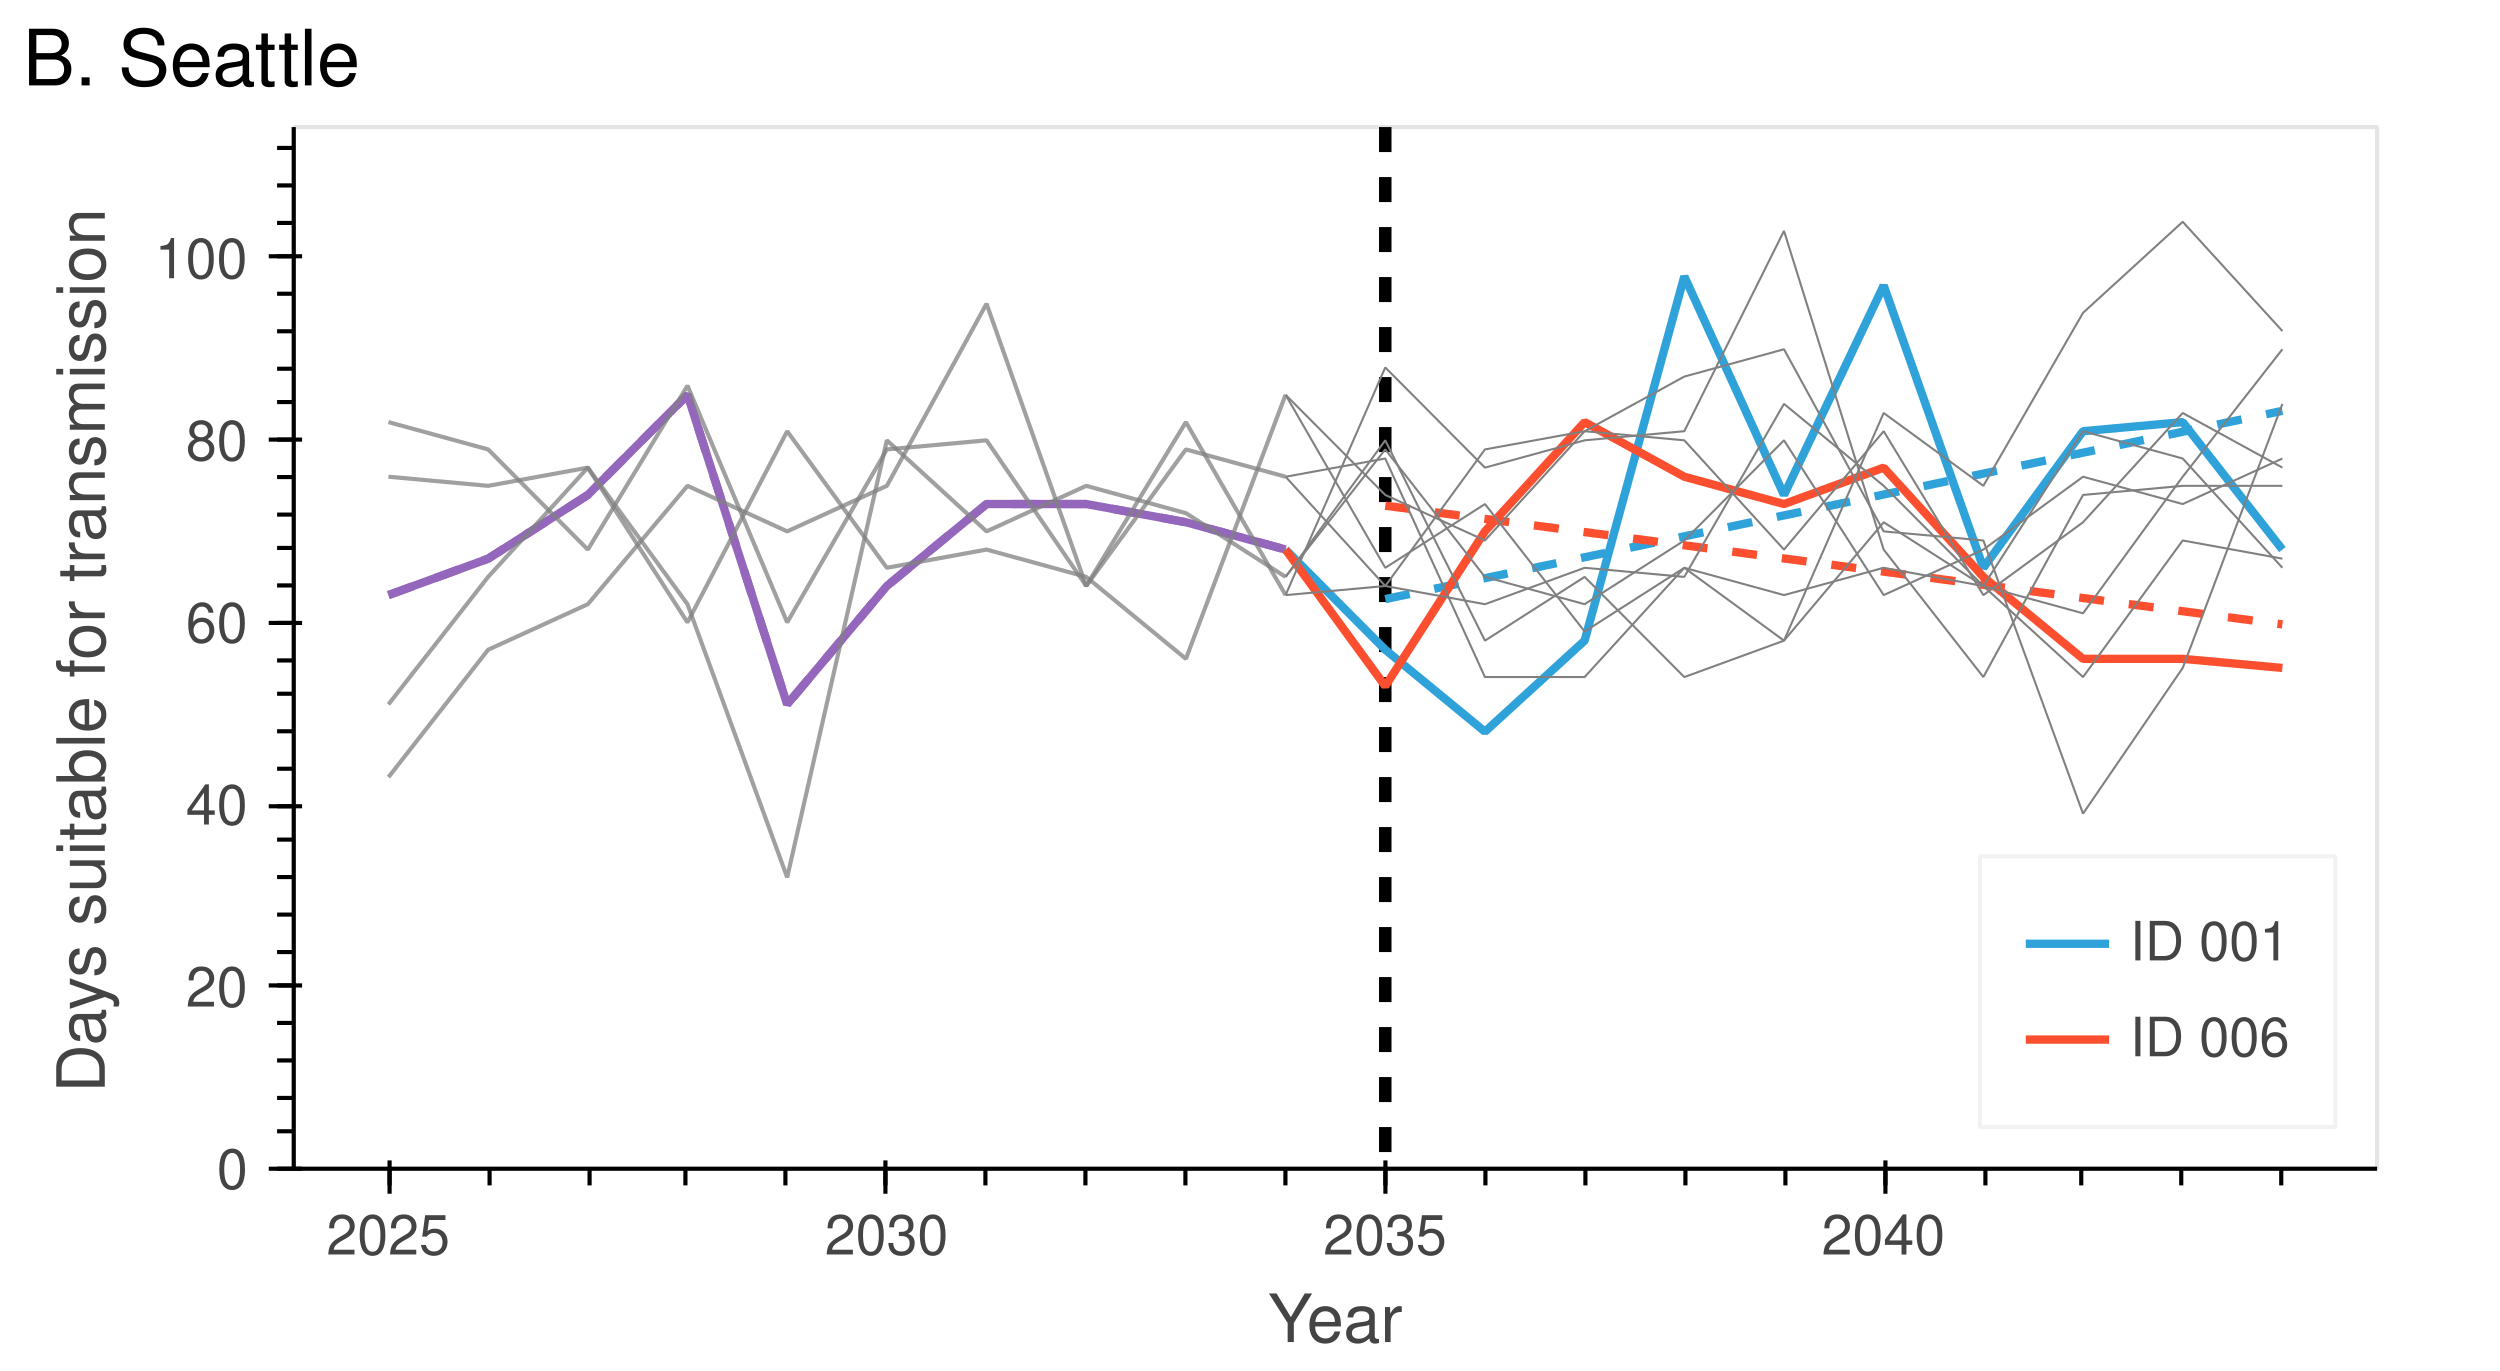
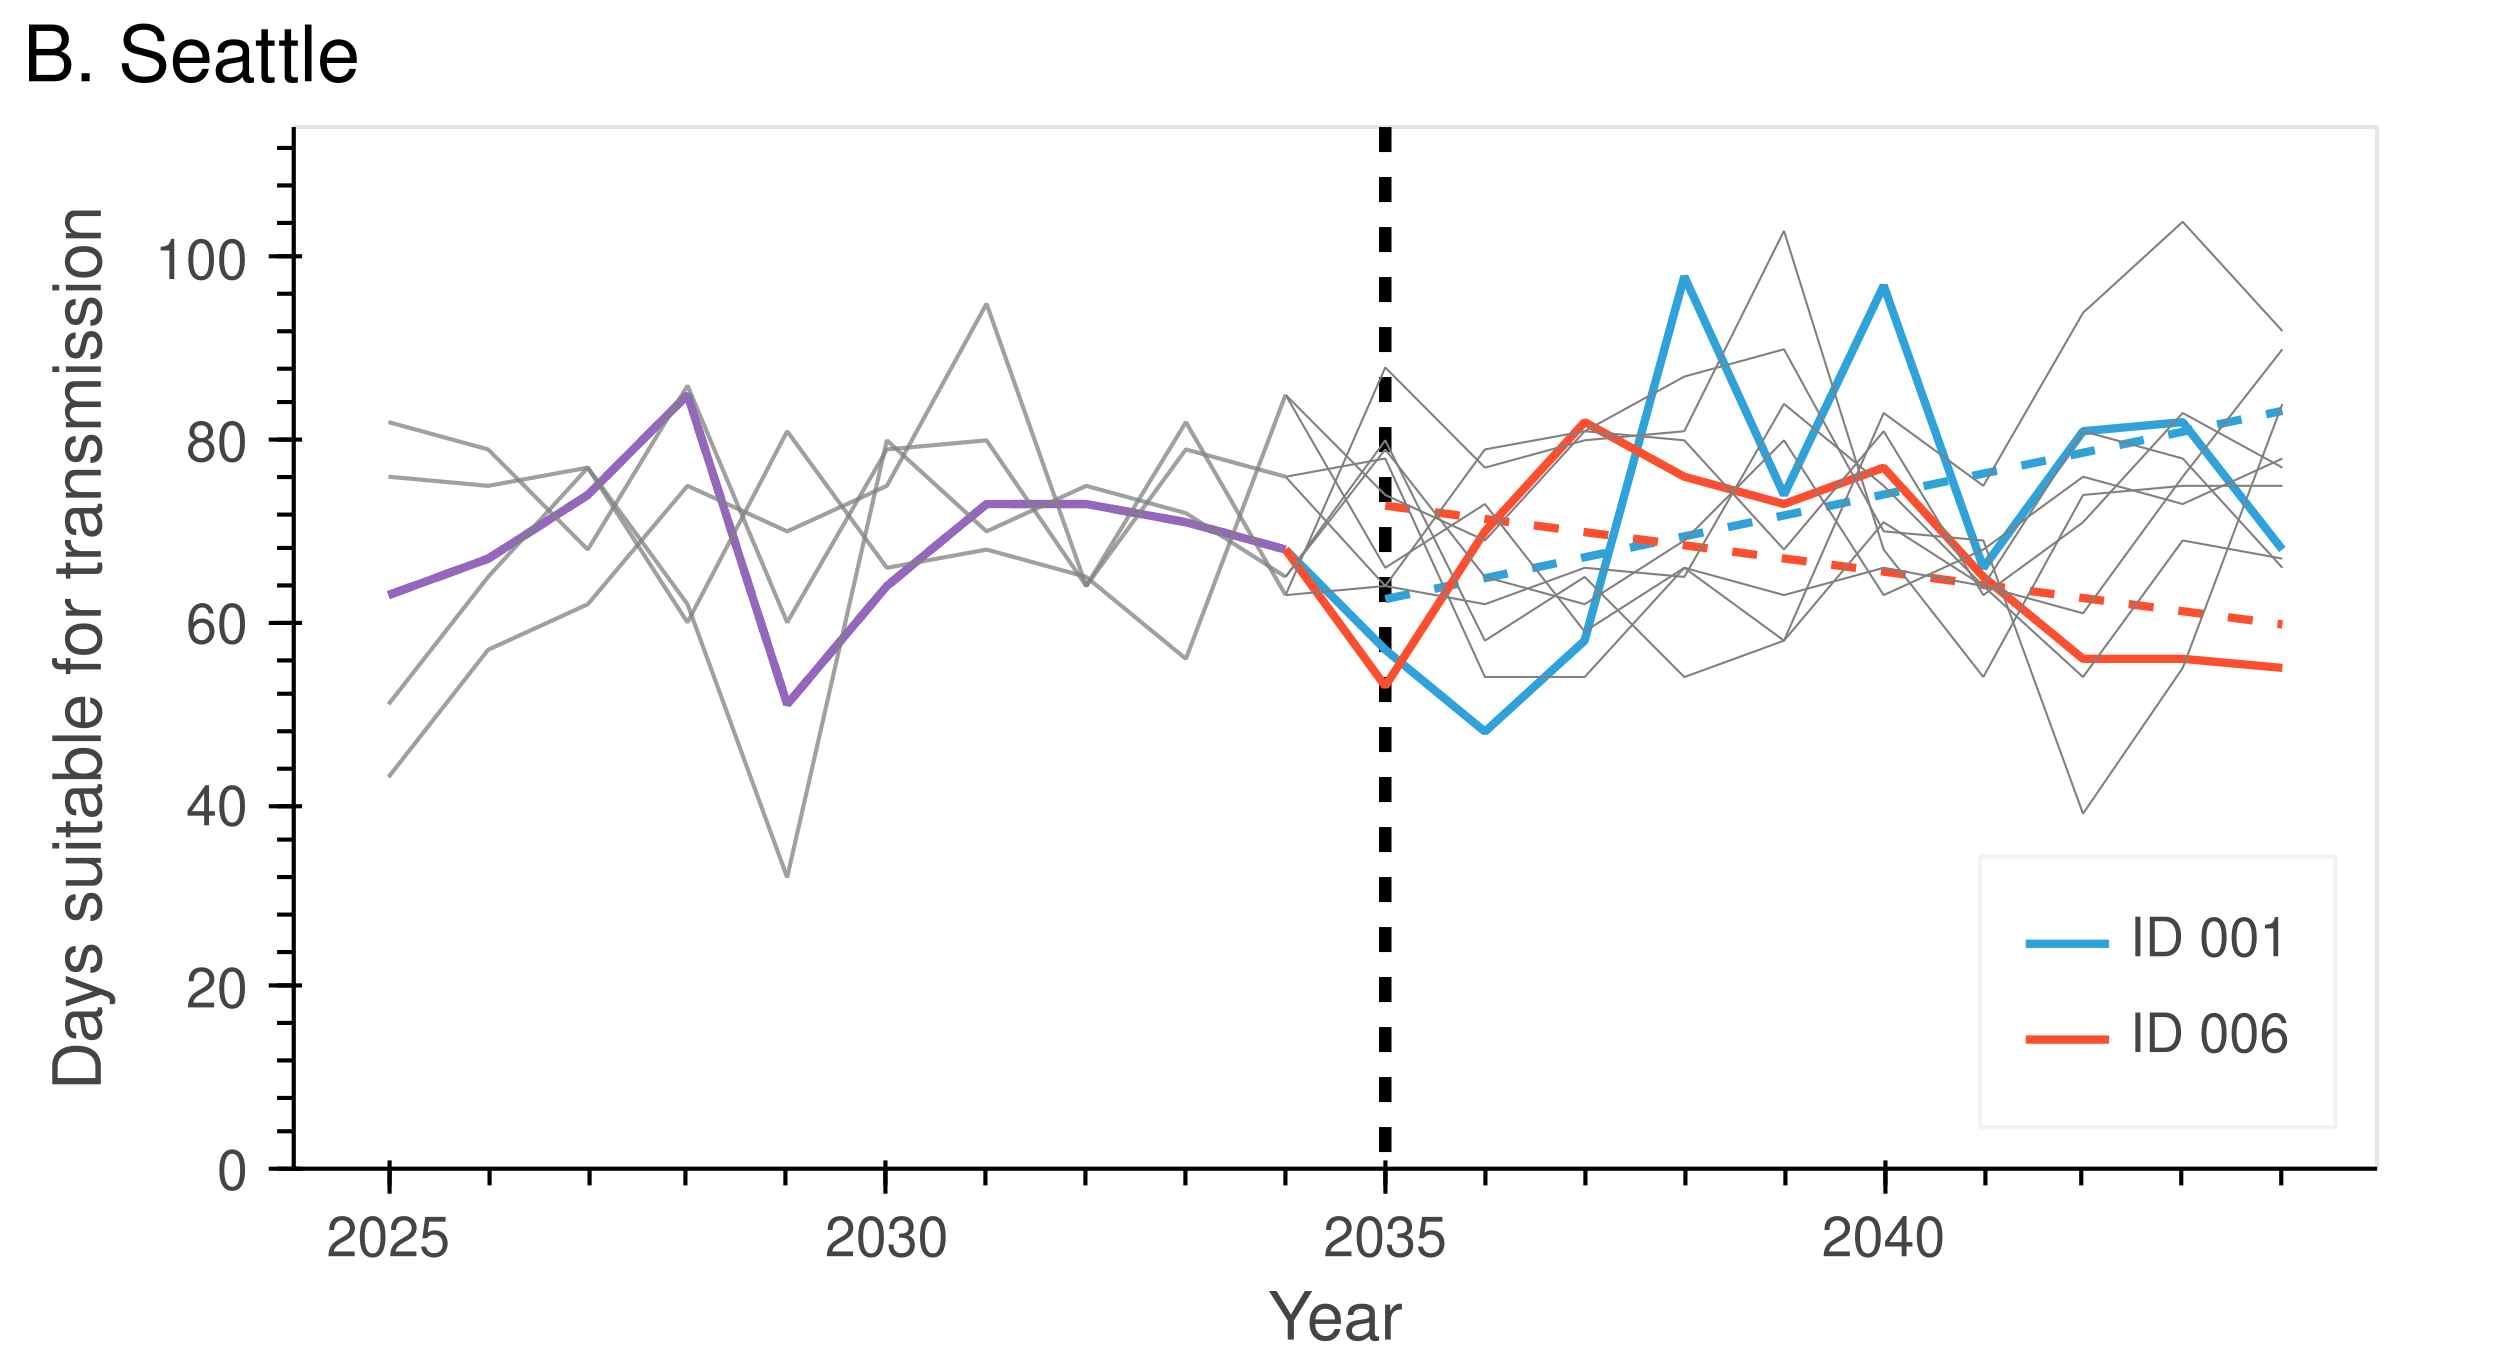
<svg xmlns="http://www.w3.org/2000/svg" version="1.1" width="600" height="329">
  <defs>
-     <clipPath id="FwcoBdaHlwTK">
+     <clipPath id="FqVRslmGAtOi">
      <path fill="none" stroke="none" d="M 70.5 30.5 L 570.5 30.5 L 570.5 280.5 L 70.5 280.5 L 70.5 30.5 Z" />
    </clipPath>
-     <clipPath id="asUkidOhzDJD">
+     <clipPath id="tOGSiGgORcxL">
      <path fill="none" stroke="none" d="M 70.5 30.5 L 570.5 30.5 L 570.5 280.5 L 70.5 280.5 L 70.5 30.5 Z" />
    </clipPath>
-     <clipPath id="dperEqmtJGSb">
+     <clipPath id="UCFpHasTHUTs">
      <path fill="none" stroke="none" d="M 70.5 30.5 L 570.5 30.5 L 570.5 280.5 L 70.5 280.5 L 70.5 30.5 Z" />
    </clipPath>
-     <clipPath id="ltBkZLlDsqxN">
+     <clipPath id="cvgTZLBJPVVa">
      <path fill="none" stroke="none" d="M 70.5 30.5 L 570.5 30.5 L 570.5 280.5 L 70.5 280.5 L 70.5 30.5 Z" />
    </clipPath>
-     <clipPath id="KGBaJAUaxNMW">
+     <clipPath id="azRXPZOaOntR">
      <path fill="none" stroke="none" d="M 70.5 30.5 L 570.5 30.5 L 570.5 280.5 L 70.5 280.5 L 70.5 30.5 Z" />
    </clipPath>
-     <clipPath id="NZOFGdTnaTcc">
+     <clipPath id="VyygtVpXGvbC">
      <path fill="none" stroke="none" d="M 70.5 30.5 L 570.5 30.5 L 570.5 280.5 L 70.5 280.5 L 70.5 30.5 Z" />
    </clipPath>
-     <clipPath id="QWLRJgqPFFxH">
+     <clipPath id="PcfbzZXEZgon">
      <path fill="none" stroke="none" d="M 70.5 30.5 L 570.5 30.5 L 570.5 280.5 L 70.5 280.5 L 70.5 30.5 Z" />
    </clipPath>
-     <clipPath id="PBXdZvTUXyfn">
+     <clipPath id="NUaXMMMJGKaM">
      <path fill="none" stroke="none" d="M 70.5 30.5 L 570.5 30.5 L 570.5 280.5 L 70.5 280.5 L 70.5 30.5 Z" />
    </clipPath>
-     <clipPath id="zAEyQlEWnkiv">
+     <clipPath id="wHkXxlWiFcGP">
      <path fill="none" stroke="none" d="M 70.5 30.5 L 570.5 30.5 L 570.5 280.5 L 70.5 280.5 L 70.5 30.5 Z" />
    </clipPath>
-     <clipPath id="tuGBXMveVTzD">
+     <clipPath id="SvIhDANInTFK">
      <path fill="none" stroke="none" d="M 70.5 30.5 L 570.5 30.5 L 570.5 280.5 L 70.5 280.5 L 70.5 30.5 Z" />
    </clipPath>
-     <clipPath id="xdcATOGXVcVW">
+     <clipPath id="xtmuSSqcRDkS">
      <path fill="none" stroke="none" d="M 70.5 30.5 L 570.5 30.5 L 570.5 280.5 L 70.5 280.5 L 70.5 30.5 Z" />
    </clipPath>
-     <clipPath id="abZaodqMfvXu">
+     <clipPath id="MwEXtKLrzJLQ">
      <path fill="none" stroke="none" d="M 70.5 30.5 L 570.5 30.5 L 570.5 280.5 L 70.5 280.5 L 70.5 30.5 Z" />
    </clipPath>
-     <clipPath id="ZMZPNtQaBGvI">
+     <clipPath id="qQyyJdJzFytp">
      <path fill="none" stroke="none" d="M 70.5 30.5 L 570.5 30.5 L 570.5 280.5 L 70.5 280.5 L 70.5 30.5 Z" />
    </clipPath>
-     <clipPath id="RbmNydbDhLDD">
+     <clipPath id="TSiQWwMtWrbs">
      <path fill="none" stroke="none" d="M 70.5 30.5 L 570.5 30.5 L 570.5 280.5 L 70.5 280.5 L 70.5 30.5 Z" />
    </clipPath>
-     <clipPath id="nHOfHkCuAvPs">
+     <clipPath id="OTdQOyoECgKW">
      <path fill="none" stroke="none" d="M 70.5 30.5 L 570.5 30.5 L 570.5 280.5 L 70.5 280.5 L 70.5 30.5 Z" />
    </clipPath>
-     <clipPath id="KIJLwuvbwTfK">
+     <clipPath id="DPPFTWGOClSh">
      <path fill="none" stroke="none" d="M 70.5 30.5 L 570.5 30.5 L 570.5 280.5 L 70.5 280.5 L 70.5 30.5 Z" />
    </clipPath>
-     <clipPath id="oCTGOKgEqLOi">
+     <clipPath id="gSbcThoeWQcH">
      <path fill="none" stroke="none" d="M 70.5 30.5 L 570.5 30.5 L 570.5 280.5 L 70.5 280.5 L 70.5 30.5 Z" />
    </clipPath>
-     <clipPath id="EKlWldRzEhJn">
+     <clipPath id="CndPAsCpoWLg">
      <path fill="none" stroke="none" d="M 70.5 30.5 L 570.5 30.5 L 570.5 280.5 L 70.5 280.5 L 70.5 30.5 Z" />
    </clipPath>
-     <clipPath id="PdcZGOnWefeW">
+     <clipPath id="zzXBTXIFQTrq">
      <path fill="none" stroke="none" d="M 70.5 30.5 L 570.5 30.5 L 570.5 280.5 L 70.5 280.5 L 70.5 30.5 Z" />
    </clipPath>
-     <clipPath id="alMcMvqFMFcr">
+     <clipPath id="NWSqDzLckqZa">
      <path fill="none" stroke="none" d="M 70.5 30.5 L 570.5 30.5 L 570.5 280.5 L 70.5 280.5 L 70.5 30.5 Z" />
    </clipPath>
-     <clipPath id="EpRpzKRZyKTa">
+     <clipPath id="EzMfwoNPMcdn">
      <path fill="none" stroke="none" d="M 70.5 30.5 L 570.5 30.5 L 570.5 280.5 L 70.5 280.5 L 70.5 30.5 Z" />
    </clipPath>
-     <clipPath id="esfxnyTsznwW">
+     <clipPath id="AKbroCEixuth">
      <path fill="none" stroke="none" d="M 70.5 30.5 L 570.5 30.5 L 570.5 280.5 L 70.5 280.5 L 70.5 30.5 Z" />
    </clipPath>
-     <clipPath id="qzceLrbQDvJi">
+     <clipPath id="TdqEJlbLVclu">
      <path fill="none" stroke="none" d="M 70.5 30.5 L 570.5 30.5 L 570.5 280.5 L 70.5 280.5 L 70.5 30.5 Z" />
    </clipPath>
  </defs>
  <path fill="none" stroke="#e5e5e5" paint-order="fill" d="M 70.5 30.5 L 570.5 30.5 L 570.5 280.5 L 70.5 280.5 L 70.5 30.5 Z" stroke-linejoin="bevel" stroke-miterlimit="10" />
-   <path fill="none" stroke="black" paint-order="fill" d="M 332.462 30.5 L 332.462 280.5" stroke-linejoin="bevel" stroke-miterlimit="10" stroke-width="3" stroke-dasharray="6" clip-path="url(#dperEqmtJGSb)" />
-   <path fill="none" stroke="#9467bd" paint-order="fill" d="M 93.227 142.825 L 117.151 134.084 L 141.074 118.787 L 164.998 94.748 L 188.921 169.049 L 212.844 140.64 L 236.768 120.972 L 260.691 120.972 L 284.615 125.343 L 308.538 131.899" stroke-linejoin="bevel" stroke-miterlimit="10" stroke-width="2" clip-path="url(#ltBkZLlDsqxN)" />
-   <path fill="none" stroke="#9467bd" paint-order="fill" d="M 93.227 142.825 L 117.151 134.084 L 141.074 118.787 L 164.998 94.748 L 188.921 169.049 L 212.844 140.64 L 236.768 120.972 L 260.691 120.972 L 284.615 125.343 L 308.538 131.899" stroke-linejoin="bevel" stroke-miterlimit="10" stroke-width="2" stroke-dasharray="6" clip-path="url(#KGBaJAUaxNMW)" />
-   <path fill="none" stroke="#30a2da" paint-order="fill" d="M 308.538 131.899 L 332.462 155.937 L 356.385 175.605 L 380.309 153.752 L 404.232 66.339 L 428.156 118.787 L 452.079 68.524 L 476.002 136.269 L 499.926 103.49 L 523.849 101.304 L 547.773 131.899" stroke-linejoin="bevel" stroke-miterlimit="10" stroke-width="2" clip-path="url(#NZOFGdTnaTcc)" />
-   <path fill="none" stroke="#30a2da" paint-order="fill" d="M 332.462 143.779 L 356.385 138.759 L 380.309 133.74 L 404.232 128.72 L 428.156 123.7 L 452.079 118.681 L 476.002 113.661 L 499.926 108.642 L 523.849 103.622 L 547.773 98.602" stroke-linejoin="bevel" stroke-miterlimit="10" stroke-width="2" stroke-dasharray="6" clip-path="url(#QWLRJgqPFFxH)" />
-   <path fill="none" stroke="#fc4f30" paint-order="fill" d="M 308.538 131.899 L 332.462 164.678 L 356.385 127.528 L 380.309 101.304 L 404.232 114.416 L 428.156 120.972 L 452.079 112.231 L 476.002 138.455 L 499.926 158.122 L 523.849 158.122 L 547.773 160.308" stroke-linejoin="bevel" stroke-miterlimit="10" stroke-width="2" clip-path="url(#PBXdZvTUXyfn)" />
-   <path fill="none" stroke="#fc4f30" paint-order="fill" d="M 332.462 121.369 L 356.385 124.535 L 380.309 127.7 L 404.232 130.866 L 428.156 134.031 L 452.079 137.196 L 476.002 140.362 L 499.926 143.527 L 523.849 146.693 L 547.773 149.858" stroke-linejoin="bevel" stroke-miterlimit="10" stroke-width="2" stroke-dasharray="6" clip-path="url(#zAEyQlEWnkiv)" />
-   <path fill="none" stroke="rgb(128,128,128)" paint-order="fill" d="M 93.227 186.531 L 117.151 155.937 L 141.074 145.01 L 164.998 116.601 L 188.921 127.528 L 212.844 116.601 L 236.768 72.895 L 260.691 140.64 L 284.615 107.86 L 308.538 114.416" stroke-opacity="0.749" stroke-linejoin="bevel" stroke-miterlimit="10" clip-path="url(#tuGBXMveVTzD)" />
-   <path fill="none" stroke="grey" paint-order="fill" d="M 308.538 114.416 L 332.462 140.64 L 356.385 145.01 L 380.309 136.269 L 404.232 138.455 L 428.156 96.934 L 452.079 116.601 L 476.002 140.64 L 499.926 103.49 L 523.849 110.045 L 547.773 136.269" stroke-linejoin="bevel" stroke-miterlimit="10" stroke-width="0.5" clip-path="url(#xdcATOGXVcVW)" />
-   <path fill="none" stroke="grey" paint-order="fill" d="M 308.538 114.416 L 332.462 110.045 L 356.385 162.493 L 380.309 162.493 L 404.232 136.269 L 428.156 153.752 L 452.079 125.343 L 476.002 140.64 L 499.926 162.493 L 523.849 129.713 L 547.773 134.084" stroke-linejoin="bevel" stroke-miterlimit="10" stroke-width="0.5" clip-path="url(#abZaodqMfvXu)" />
-   <path fill="none" stroke="rgb(128,128,128)" paint-order="fill" d="M 93.227 101.304 L 117.151 107.86 L 141.074 131.899 L 164.998 92.563 L 188.921 149.381 L 212.844 107.86 L 236.768 105.675 L 260.691 140.64 L 284.615 101.304 L 308.538 142.825" stroke-opacity="0.749" stroke-linejoin="bevel" stroke-miterlimit="10" clip-path="url(#ZMZPNtQaBGvI)" />
-   <path fill="none" stroke="grey" paint-order="fill" d="M 308.538 142.825 L 332.462 140.64 L 356.385 107.86 L 380.309 103.49 L 404.232 90.378 L 428.156 83.822 L 452.079 127.528 L 476.002 129.713 L 499.926 195.273 L 523.849 160.308 L 547.773 96.934" stroke-linejoin="bevel" stroke-miterlimit="10" stroke-width="0.5" clip-path="url(#RbmNydbDhLDD)" />
-   <path fill="none" stroke="grey" paint-order="fill" d="M 308.538 142.825 L 332.462 88.192 L 356.385 112.231 L 380.309 105.675 L 404.232 103.49 L 428.156 55.413 L 452.079 131.899 L 476.002 162.493 L 499.926 118.787 L 523.849 116.601 L 547.773 116.601" stroke-linejoin="bevel" stroke-miterlimit="10" stroke-width="0.5" clip-path="url(#nHOfHkCuAvPs)" />
-   <path fill="none" stroke="rgb(128,128,128)" paint-order="fill" d="M 93.227 169.049 L 117.151 138.455 L 141.074 112.231 L 164.998 145.01 L 188.921 210.57 L 212.844 105.675 L 236.768 127.528 L 260.691 116.601 L 284.615 123.157 L 308.538 138.455" stroke-opacity="0.749" stroke-linejoin="bevel" stroke-miterlimit="10" clip-path="url(#KIJLwuvbwTfK)" />
-   <path fill="none" stroke="grey" paint-order="fill" d="M 308.538 138.455 L 332.462 107.86 L 356.385 138.455 L 380.309 145.01 L 404.232 129.713 L 428.156 105.675 L 452.079 142.825 L 476.002 131.899 L 499.926 114.416 L 523.849 120.972 L 547.773 110.045" stroke-linejoin="bevel" stroke-miterlimit="10" stroke-width="0.5" clip-path="url(#oCTGOKgEqLOi)" />
-   <path fill="none" stroke="grey" paint-order="fill" d="M 308.538 138.455 L 332.462 105.675 L 356.385 153.752 L 380.309 138.455 L 404.232 162.493 L 428.156 153.752 L 452.079 99.119 L 476.002 116.601 L 499.926 75.08 L 523.849 53.227 L 547.773 79.451" stroke-linejoin="bevel" stroke-miterlimit="10" stroke-width="0.5" clip-path="url(#EKlWldRzEhJn)" />
-   <path fill="none" stroke="rgb(128,128,128)" paint-order="fill" d="M 93.227 114.416 L 117.151 116.601 L 141.074 112.231 L 164.998 149.381 L 188.921 103.49 L 212.844 136.269 L 236.768 131.899 L 260.691 138.455 L 284.615 158.122 L 308.538 94.748" stroke-opacity="0.749" stroke-linejoin="bevel" stroke-miterlimit="10" clip-path="url(#PdcZGOnWefeW)" />
-   <path fill="none" stroke="grey" paint-order="fill" d="M 308.538 94.748 L 332.462 118.787 L 356.385 129.713 L 380.309 103.49 L 404.232 105.675 L 428.156 131.899 L 452.079 103.49 L 476.002 142.825 L 499.926 125.343 L 523.849 99.119 L 547.773 112.231" stroke-linejoin="bevel" stroke-miterlimit="10" stroke-width="0.5" clip-path="url(#alMcMvqFMFcr)" />
-   <path fill="none" stroke="grey" paint-order="fill" d="M 308.538 94.748 L 332.462 136.269 L 356.385 120.972 L 380.309 151.566 L 404.232 136.269 L 428.156 142.825 L 452.079 136.269 L 476.002 140.64 L 499.926 147.196 L 523.849 114.416 L 547.773 83.822" stroke-linejoin="bevel" stroke-miterlimit="10" stroke-width="0.5" clip-path="url(#EpRpzKRZyKTa)" />
+   <path fill="none" stroke="black" paint-order="fill" d="M 332.462 30.5 L 332.462 280.5" stroke-linejoin="bevel" stroke-miterlimit="10" stroke-width="3" stroke-dasharray="6" clip-path="url(#UCFpHasTHUTs)" />
+   <path fill="none" stroke="#9467bd" paint-order="fill" d="M 93.227 142.825 L 117.151 134.084 L 141.074 118.787 L 164.998 94.748 L 188.921 169.049 L 212.844 140.64 L 236.768 120.972 L 260.691 120.972 L 284.615 125.343 L 308.538 131.899" stroke-linejoin="bevel" stroke-miterlimit="10" stroke-width="2" clip-path="url(#cvgTZLBJPVVa)" />
+   <path fill="none" stroke="#9467bd" paint-order="fill" d="M 93.227 142.825 L 117.151 134.084 L 141.074 118.787 L 164.998 94.748 L 188.921 169.049 L 212.844 140.64 L 236.768 120.972 L 260.691 120.972 L 284.615 125.343 L 308.538 131.899" stroke-linejoin="bevel" stroke-miterlimit="10" stroke-width="2" stroke-dasharray="6" clip-path="url(#azRXPZOaOntR)" />
+   <path fill="none" stroke="#30a2da" paint-order="fill" d="M 308.538 131.899 L 332.462 155.937 L 356.385 175.605 L 380.309 153.752 L 404.232 66.339 L 428.156 118.787 L 452.079 68.524 L 476.002 136.269 L 499.926 103.49 L 523.849 101.304 L 547.773 131.899" stroke-linejoin="bevel" stroke-miterlimit="10" stroke-width="2" clip-path="url(#VyygtVpXGvbC)" />
+   <path fill="none" stroke="#30a2da" paint-order="fill" d="M 332.462 143.779 L 356.385 138.759 L 380.309 133.74 L 404.232 128.72 L 428.156 123.7 L 452.079 118.681 L 476.002 113.661 L 499.926 108.642 L 523.849 103.622 L 547.773 98.602" stroke-linejoin="bevel" stroke-miterlimit="10" stroke-width="2" stroke-dasharray="6" clip-path="url(#PcfbzZXEZgon)" />
+   <path fill="none" stroke="#fc4f30" paint-order="fill" d="M 308.538 131.899 L 332.462 164.678 L 356.385 127.528 L 380.309 101.304 L 404.232 114.416 L 428.156 120.972 L 452.079 112.231 L 476.002 138.455 L 499.926 158.122 L 523.849 158.122 L 547.773 160.308" stroke-linejoin="bevel" stroke-miterlimit="10" stroke-width="2" clip-path="url(#NUaXMMMJGKaM)" />
+   <path fill="none" stroke="#fc4f30" paint-order="fill" d="M 332.462 121.369 L 356.385 124.535 L 380.309 127.7 L 404.232 130.866 L 428.156 134.031 L 452.079 137.196 L 476.002 140.362 L 499.926 143.527 L 523.849 146.693 L 547.773 149.858" stroke-linejoin="bevel" stroke-miterlimit="10" stroke-width="2" stroke-dasharray="6" clip-path="url(#wHkXxlWiFcGP)" />
+   <path fill="none" stroke="rgb(128,128,128)" paint-order="fill" d="M 93.227 186.531 L 117.151 155.937 L 141.074 145.01 L 164.998 116.601 L 188.921 127.528 L 212.844 116.601 L 236.768 72.895 L 260.691 140.64 L 284.615 107.86 L 308.538 114.416" stroke-opacity="0.749" stroke-linejoin="bevel" stroke-miterlimit="10" clip-path="url(#SvIhDANInTFK)" />
+   <path fill="none" stroke="grey" paint-order="fill" d="M 308.538 114.416 L 332.462 140.64 L 356.385 145.01 L 380.309 136.269 L 404.232 138.455 L 428.156 96.934 L 452.079 116.601 L 476.002 140.64 L 499.926 103.49 L 523.849 110.045 L 547.773 136.269" stroke-linejoin="bevel" stroke-miterlimit="10" stroke-width="0.5" clip-path="url(#xtmuSSqcRDkS)" />
+   <path fill="none" stroke="grey" paint-order="fill" d="M 308.538 114.416 L 332.462 110.045 L 356.385 162.493 L 380.309 162.493 L 404.232 136.269 L 428.156 153.752 L 452.079 125.343 L 476.002 140.64 L 499.926 162.493 L 523.849 129.713 L 547.773 134.084" stroke-linejoin="bevel" stroke-miterlimit="10" stroke-width="0.5" clip-path="url(#MwEXtKLrzJLQ)" />
+   <path fill="none" stroke="rgb(128,128,128)" paint-order="fill" d="M 93.227 101.304 L 117.151 107.86 L 141.074 131.899 L 164.998 92.563 L 188.921 149.381 L 212.844 107.86 L 236.768 105.675 L 260.691 140.64 L 284.615 101.304 L 308.538 142.825" stroke-opacity="0.749" stroke-linejoin="bevel" stroke-miterlimit="10" clip-path="url(#qQyyJdJzFytp)" />
+   <path fill="none" stroke="grey" paint-order="fill" d="M 308.538 142.825 L 332.462 140.64 L 356.385 107.86 L 380.309 103.49 L 404.232 90.378 L 428.156 83.822 L 452.079 127.528 L 476.002 129.713 L 499.926 195.273 L 523.849 160.308 L 547.773 96.934" stroke-linejoin="bevel" stroke-miterlimit="10" stroke-width="0.5" clip-path="url(#TSiQWwMtWrbs)" />
+   <path fill="none" stroke="grey" paint-order="fill" d="M 308.538 142.825 L 332.462 88.192 L 356.385 112.231 L 380.309 105.675 L 404.232 103.49 L 428.156 55.413 L 452.079 131.899 L 476.002 162.493 L 499.926 118.787 L 523.849 116.601 L 547.773 116.601" stroke-linejoin="bevel" stroke-miterlimit="10" stroke-width="0.5" clip-path="url(#OTdQOyoECgKW)" />
+   <path fill="none" stroke="rgb(128,128,128)" paint-order="fill" d="M 93.227 169.049 L 117.151 138.455 L 141.074 112.231 L 164.998 145.01 L 188.921 210.57 L 212.844 105.675 L 236.768 127.528 L 260.691 116.601 L 284.615 123.157 L 308.538 138.455" stroke-opacity="0.749" stroke-linejoin="bevel" stroke-miterlimit="10" clip-path="url(#DPPFTWGOClSh)" />
+   <path fill="none" stroke="grey" paint-order="fill" d="M 308.538 138.455 L 332.462 107.86 L 356.385 138.455 L 380.309 145.01 L 404.232 129.713 L 428.156 105.675 L 452.079 142.825 L 476.002 131.899 L 499.926 114.416 L 523.849 120.972 L 547.773 110.045" stroke-linejoin="bevel" stroke-miterlimit="10" stroke-width="0.5" clip-path="url(#gSbcThoeWQcH)" />
+   <path fill="none" stroke="grey" paint-order="fill" d="M 308.538 138.455 L 332.462 105.675 L 356.385 153.752 L 380.309 138.455 L 404.232 162.493 L 428.156 153.752 L 452.079 99.119 L 476.002 116.601 L 499.926 75.08 L 523.849 53.227 L 547.773 79.451" stroke-linejoin="bevel" stroke-miterlimit="10" stroke-width="0.5" clip-path="url(#CndPAsCpoWLg)" />
+   <path fill="none" stroke="rgb(128,128,128)" paint-order="fill" d="M 93.227 114.416 L 117.151 116.601 L 141.074 112.231 L 164.998 149.381 L 188.921 103.49 L 212.844 136.269 L 236.768 131.899 L 260.691 138.455 L 284.615 158.122 L 308.538 94.748" stroke-opacity="0.749" stroke-linejoin="bevel" stroke-miterlimit="10" clip-path="url(#zzXBTXIFQTrq)" />
+   <path fill="none" stroke="grey" paint-order="fill" d="M 308.538 94.748 L 332.462 118.787 L 356.385 129.713 L 380.309 103.49 L 404.232 105.675 L 428.156 131.899 L 452.079 103.49 L 476.002 142.825 L 499.926 125.343 L 523.849 99.119 L 547.773 112.231" stroke-linejoin="bevel" stroke-miterlimit="10" stroke-width="0.5" clip-path="url(#NWSqDzLckqZa)" />
+   <path fill="none" stroke="grey" paint-order="fill" d="M 308.538 94.748 L 332.462 136.269 L 356.385 120.972 L 380.309 151.566 L 404.232 136.269 L 428.156 142.825 L 452.079 136.269 L 476.002 140.64 L 499.926 147.196 L 523.849 114.416 L 547.773 83.822" stroke-linejoin="bevel" stroke-miterlimit="10" stroke-width="0.5" clip-path="url(#EzMfwoNPMcdn)" />
  <path fill="none" stroke="black" paint-order="fill" d="M 70.5 280.5 L 570.5 280.5" stroke-linejoin="bevel" stroke-miterlimit="10" />
  <path fill="none" stroke="black" paint-order="fill" d="M 93.5 286.5 L 93.5 278.5 M 212.5 286.5 L 212.5 278.5 M 332.5 286.5 L 332.5 278.5 M 452.5 286.5 L 452.5 278.5" stroke-linejoin="bevel" stroke-miterlimit="10" />
  <path fill="none" stroke="black" paint-order="fill" d="M 93.5 284.5 L 93.5 280.5 M 117.5 284.5 L 117.5 280.5 M 141.5 284.5 L 141.5 280.5 M 164.5 284.5 L 164.5 280.5 M 188.5 284.5 L 188.5 280.5 M 212.5 284.5 L 212.5 280.5 M 236.5 284.5 L 236.5 280.5 M 260.5 284.5 L 260.5 280.5 M 284.5 284.5 L 284.5 280.5 M 308.5 284.5 L 308.5 280.5 M 332.5 284.5 L 332.5 280.5 M 356.5 284.5 L 356.5 280.5 M 380.5 284.5 L 380.5 280.5 M 404.5 284.5 L 404.5 280.5 M 428.5 284.5 L 428.5 280.5 M 452.5 284.5 L 452.5 280.5 M 476.5 284.5 L 476.5 280.5 M 499.5 284.5 L 499.5 280.5 M 523.5 284.5 L 523.5 280.5 M 547.5 284.5 L 547.5 280.5" stroke-linejoin="bevel" stroke-miterlimit="10" />
-   <text fill="#444444" stroke="none" font-family="helvetica" font-size="10pt" font-style="normal" font-weight="normal" text-decoration="normal" x="77.827" y="300.594" text-anchor="start" dominant-baseline="alphabetic" transform="matrix(1, 0, 0, 1, 0.5, 0.5)">2025</text>
-   <text fill="none" stroke="rgb(0,0,0)" font-family="helvetica" font-size="10pt" font-style="normal" font-weight="normal" text-decoration="normal" x="77.827" y="300.594" text-anchor="start" dominant-baseline="alphabetic" transform="matrix(1, 0, 0, 1, 0.5, 0.5)" stroke-opacity="0" stroke-linejoin="bevel" stroke-miterlimit="10">2025</text>
-   <text fill="#444444" stroke="none" font-family="helvetica" font-size="10pt" font-style="normal" font-weight="normal" text-decoration="normal" x="197.444" y="300.594" text-anchor="start" dominant-baseline="alphabetic" transform="matrix(1, 0, 0, 1, 0.5, 0.5)">2030</text>
-   <text fill="none" stroke="rgb(0,0,0)" font-family="helvetica" font-size="10pt" font-style="normal" font-weight="normal" text-decoration="normal" x="197.444" y="300.594" text-anchor="start" dominant-baseline="alphabetic" transform="matrix(1, 0, 0, 1, 0.5, 0.5)" stroke-opacity="0" stroke-linejoin="bevel" stroke-miterlimit="10">2030</text>
-   <text fill="#444444" stroke="none" font-family="helvetica" font-size="10pt" font-style="normal" font-weight="normal" text-decoration="normal" x="317.062" y="300.594" text-anchor="start" dominant-baseline="alphabetic" transform="matrix(1, 0, 0, 1, 0.5, 0.5)">2035</text>
-   <text fill="none" stroke="rgb(0,0,0)" font-family="helvetica" font-size="10pt" font-style="normal" font-weight="normal" text-decoration="normal" x="317.062" y="300.594" text-anchor="start" dominant-baseline="alphabetic" transform="matrix(1, 0, 0, 1, 0.5, 0.5)" stroke-opacity="0" stroke-linejoin="bevel" stroke-miterlimit="10">2035</text>
-   <text fill="#444444" stroke="none" font-family="helvetica" font-size="10pt" font-style="normal" font-weight="normal" text-decoration="normal" x="436.679" y="300.594" text-anchor="start" dominant-baseline="alphabetic" transform="matrix(1, 0, 0, 1, 0.5, 0.5)">2040</text>
-   <text fill="none" stroke="rgb(0,0,0)" font-family="helvetica" font-size="10pt" font-style="normal" font-weight="normal" text-decoration="normal" x="436.679" y="300.594" text-anchor="start" dominant-baseline="alphabetic" transform="matrix(1, 0, 0, 1, 0.5, 0.5)" stroke-opacity="0" stroke-linejoin="bevel" stroke-miterlimit="10">2040</text>
-   <text fill="#444444" stroke="none" font-family="helvetica" font-size="12pt" font-style="normal" font-weight="normal" text-decoration="normal" x="303.833" y="321.594" text-anchor="start" dominant-baseline="alphabetic" transform="matrix(1, 0, 0, 1, 0.5, 0.5)">Year</text>
-   <text fill="none" stroke="rgb(0,0,0)" font-family="helvetica" font-size="12pt" font-style="normal" font-weight="normal" text-decoration="normal" x="303.833" y="321.594" text-anchor="start" dominant-baseline="alphabetic" transform="matrix(1, 0, 0, 1, 0.5, 0.5)" stroke-opacity="0" stroke-linejoin="bevel" stroke-miterlimit="10">Year</text>
+   <text fill="#444444" stroke="none" font-family="helvetica" font-size="10pt" font-style="normal" font-weight="normal" text-decoration="normal" x="77.861" y="301" text-anchor="start" dominant-baseline="alphabetic" transform="matrix(1, 0, 0, 1, 0.5, 0.5)">2025</text>
+   <text fill="none" stroke="rgb(0,0,0)" font-family="helvetica" font-size="10pt" font-style="normal" font-weight="normal" text-decoration="normal" x="77.861" y="301" text-anchor="start" dominant-baseline="alphabetic" transform="matrix(1, 0, 0, 1, 0.5, 0.5)" stroke-opacity="0" stroke-linejoin="bevel" stroke-miterlimit="10">2025</text>
+   <text fill="#444444" stroke="none" font-family="helvetica" font-size="10pt" font-style="normal" font-weight="normal" text-decoration="normal" x="197.478" y="301" text-anchor="start" dominant-baseline="alphabetic" transform="matrix(1, 0, 0, 1, 0.5, 0.5)">2030</text>
+   <text fill="none" stroke="rgb(0,0,0)" font-family="helvetica" font-size="10pt" font-style="normal" font-weight="normal" text-decoration="normal" x="197.478" y="301" text-anchor="start" dominant-baseline="alphabetic" transform="matrix(1, 0, 0, 1, 0.5, 0.5)" stroke-opacity="0" stroke-linejoin="bevel" stroke-miterlimit="10">2030</text>
+   <text fill="#444444" stroke="none" font-family="helvetica" font-size="10pt" font-style="normal" font-weight="normal" text-decoration="normal" x="317.095" y="301" text-anchor="start" dominant-baseline="alphabetic" transform="matrix(1, 0, 0, 1, 0.5, 0.5)">2035</text>
+   <text fill="none" stroke="rgb(0,0,0)" font-family="helvetica" font-size="10pt" font-style="normal" font-weight="normal" text-decoration="normal" x="317.095" y="301" text-anchor="start" dominant-baseline="alphabetic" transform="matrix(1, 0, 0, 1, 0.5, 0.5)" stroke-opacity="0" stroke-linejoin="bevel" stroke-miterlimit="10">2035</text>
+   <text fill="#444444" stroke="none" font-family="helvetica" font-size="10pt" font-style="normal" font-weight="normal" text-decoration="normal" x="436.712" y="301" text-anchor="start" dominant-baseline="alphabetic" transform="matrix(1, 0, 0, 1, 0.5, 0.5)">2040</text>
+   <text fill="none" stroke="rgb(0,0,0)" font-family="helvetica" font-size="10pt" font-style="normal" font-weight="normal" text-decoration="normal" x="436.712" y="301" text-anchor="start" dominant-baseline="alphabetic" transform="matrix(1, 0, 0, 1, 0.5, 0.5)" stroke-opacity="0" stroke-linejoin="bevel" stroke-miterlimit="10">2040</text>
+   <text fill="#444444" stroke="none" font-family="helvetica" font-size="12pt" font-style="normal" font-weight="normal" text-decoration="normal" x="303.85" y="321" text-anchor="start" dominant-baseline="alphabetic" transform="matrix(1, 0, 0, 1, 0.5, 0.5)">Year</text>
+   <text fill="none" stroke="rgb(0,0,0)" font-family="helvetica" font-size="12pt" font-style="normal" font-weight="normal" text-decoration="normal" x="303.85" y="321" text-anchor="start" dominant-baseline="alphabetic" transform="matrix(1, 0, 0, 1, 0.5, 0.5)" stroke-opacity="0" stroke-linejoin="bevel" stroke-miterlimit="10">Year</text>
  <path fill="none" stroke="black" paint-order="fill" d="M 70.5 280.5 L 70.5 30.5" stroke-linejoin="bevel" stroke-miterlimit="10" />
  <path fill="none" stroke="black" paint-order="fill" d="M 64.5 280.5 L 72.5 280.5 M 64.5 236.5 L 72.5 236.5 M 64.5 193.5 L 72.5 193.5 M 64.5 149.5 L 72.5 149.5 M 64.5 105.5 L 72.5 105.5 M 64.5 61.5 L 72.5 61.5" stroke-linejoin="bevel" stroke-miterlimit="10" />
  <path fill="none" stroke="black" paint-order="fill" d="M 66.5 280.5 L 70.5 280.5 M 66.5 271.5 L 70.5 271.5 M 66.5 263.5 L 70.5 263.5 M 66.5 254.5 L 70.5 254.5 M 66.5 245.5 L 70.5 245.5 M 66.5 236.5 L 70.5 236.5 M 66.5 228.5 L 70.5 228.5 M 66.5 219.5 L 70.5 219.5 M 66.5 210.5 L 70.5 210.5 M 66.5 201.5 L 70.5 201.5 M 66.5 193.5 L 70.5 193.5 M 66.5 184.5 L 70.5 184.5 M 66.5 175.5 L 70.5 175.5 M 66.5 166.5 L 70.5 166.5 M 66.5 158.5 L 70.5 158.5 M 66.5 149.5 L 70.5 149.5 M 66.5 140.5 L 70.5 140.5 M 66.5 131.5 L 70.5 131.5 M 66.5 123.5 L 70.5 123.5 M 66.5 114.5 L 70.5 114.5 M 66.5 105.5 L 70.5 105.5 M 66.5 96.5 L 70.5 96.5 M 66.5 88.5 L 70.5 88.5 M 66.5 79.5 L 70.5 79.5 M 66.5 70.5 L 70.5 70.5 M 66.5 61.5 L 70.5 61.5 M 66.5 53.5 L 70.5 53.5 M 66.5 44.5 L 70.5 44.5 M 66.5 35.5 L 70.5 35.5" stroke-linejoin="bevel" stroke-miterlimit="10" />
-   <text fill="#444444" stroke="none" font-family="helvetica" font-size="10pt" font-style="normal" font-weight="normal" text-decoration="normal" x="51.55" y="284.797" text-anchor="start" dominant-baseline="alphabetic" transform="matrix(1, 0, 0, 1, 0.5, 0.5)">0</text>
-   <text fill="none" stroke="rgb(0,0,0)" font-family="helvetica" font-size="10pt" font-style="normal" font-weight="normal" text-decoration="normal" x="51.55" y="284.797" text-anchor="start" dominant-baseline="alphabetic" transform="matrix(1, 0, 0, 1, 0.5, 0.5)" stroke-opacity="0" stroke-linejoin="bevel" stroke-miterlimit="10">0</text>
-   <text fill="#444444" stroke="none" font-family="helvetica" font-size="10pt" font-style="normal" font-weight="normal" text-decoration="normal" x="44.1" y="241.091" text-anchor="start" dominant-baseline="alphabetic" transform="matrix(1, 0, 0, 1, 0.5, 0.5)">20</text>
-   <text fill="none" stroke="rgb(0,0,0)" font-family="helvetica" font-size="10pt" font-style="normal" font-weight="normal" text-decoration="normal" x="44.1" y="241.091" text-anchor="start" dominant-baseline="alphabetic" transform="matrix(1, 0, 0, 1, 0.5, 0.5)" stroke-opacity="0" stroke-linejoin="bevel" stroke-miterlimit="10">20</text>
-   <text fill="#444444" stroke="none" font-family="helvetica" font-size="10pt" font-style="normal" font-weight="normal" text-decoration="normal" x="44.1" y="197.384" text-anchor="start" dominant-baseline="alphabetic" transform="matrix(1, 0, 0, 1, 0.5, 0.5)">40</text>
-   <text fill="none" stroke="rgb(0,0,0)" font-family="helvetica" font-size="10pt" font-style="normal" font-weight="normal" text-decoration="normal" x="44.1" y="197.384" text-anchor="start" dominant-baseline="alphabetic" transform="matrix(1, 0, 0, 1, 0.5, 0.5)" stroke-opacity="0" stroke-linejoin="bevel" stroke-miterlimit="10">40</text>
-   <text fill="#444444" stroke="none" font-family="helvetica" font-size="10pt" font-style="normal" font-weight="normal" text-decoration="normal" x="44.1" y="153.678" text-anchor="start" dominant-baseline="alphabetic" transform="matrix(1, 0, 0, 1, 0.5, 0.5)">60</text>
-   <text fill="none" stroke="rgb(0,0,0)" font-family="helvetica" font-size="10pt" font-style="normal" font-weight="normal" text-decoration="normal" x="44.1" y="153.678" text-anchor="start" dominant-baseline="alphabetic" transform="matrix(1, 0, 0, 1, 0.5, 0.5)" stroke-opacity="0" stroke-linejoin="bevel" stroke-miterlimit="10">60</text>
-   <text fill="#444444" stroke="none" font-family="helvetica" font-size="10pt" font-style="normal" font-weight="normal" text-decoration="normal" x="44.1" y="109.972" text-anchor="start" dominant-baseline="alphabetic" transform="matrix(1, 0, 0, 1, 0.5, 0.5)">80</text>
-   <text fill="none" stroke="rgb(0,0,0)" font-family="helvetica" font-size="10pt" font-style="normal" font-weight="normal" text-decoration="normal" x="44.1" y="109.972" text-anchor="start" dominant-baseline="alphabetic" transform="matrix(1, 0, 0, 1, 0.5, 0.5)" stroke-opacity="0" stroke-linejoin="bevel" stroke-miterlimit="10">80</text>
-   <text fill="#444444" stroke="none" font-family="helvetica" font-size="10pt" font-style="normal" font-weight="normal" text-decoration="normal" x="36.65" y="66.265" text-anchor="start" dominant-baseline="alphabetic" transform="matrix(1, 0, 0, 1, 0.5, 0.5)">100</text>
-   <text fill="none" stroke="rgb(0,0,0)" font-family="helvetica" font-size="10pt" font-style="normal" font-weight="normal" text-decoration="normal" x="36.65" y="66.265" text-anchor="start" dominant-baseline="alphabetic" transform="matrix(1, 0, 0, 1, 0.5, 0.5)" stroke-opacity="0" stroke-linejoin="bevel" stroke-miterlimit="10">100</text>
-   <text fill="#444444" stroke="none" font-family="helvetica" font-size="12pt" font-style="normal" font-weight="normal" text-decoration="normal" x="-78.075" y="151" text-anchor="start" dominant-baseline="alphabetic" transform="matrix(6.123233995736766e-17, -1, 1, 6.123233995736766e-17, -125.85, 184.15)">Days suitable for transmission</text>
-   <text fill="none" stroke="rgb(0,0,0)" font-family="helvetica" font-size="12pt" font-style="normal" font-weight="normal" text-decoration="normal" x="-78.075" y="151" text-anchor="start" dominant-baseline="alphabetic" transform="matrix(6.123233995736766e-17, -1, 1, 6.123233995736766e-17, -125.85, 184.15)" stroke-opacity="0" stroke-linejoin="bevel" stroke-miterlimit="10">Days suitable for transmission</text>
-   <path fill="rgb(255,255,255)" stroke="rgb(229,229,229)" paint-order="fill" d="M 475.183 205.5 L 560.5 205.5 L 560.5 270.5 L 475.183 270.5 L 475.183 205.5 Z" fill-opacity="0.949" clip-path="url(#esfxnyTsznwW)" stroke-opacity="0.502" stroke-linejoin="bevel" stroke-miterlimit="10" />
-   <g clip-path="url(#esfxnyTsznwW)">
+   <text fill="#444444" stroke="none" font-family="helvetica" font-size="10pt" font-style="normal" font-weight="normal" text-decoration="normal" x="51.567" y="285" text-anchor="start" dominant-baseline="alphabetic" transform="matrix(1, 0, 0, 1, 0.5, 0.5)">0</text>
+   <text fill="none" stroke="rgb(0,0,0)" font-family="helvetica" font-size="10pt" font-style="normal" font-weight="normal" text-decoration="normal" x="51.567" y="285" text-anchor="start" dominant-baseline="alphabetic" transform="matrix(1, 0, 0, 1, 0.5, 0.5)" stroke-opacity="0" stroke-linejoin="bevel" stroke-miterlimit="10">0</text>
+   <text fill="#444444" stroke="none" font-family="helvetica" font-size="10pt" font-style="normal" font-weight="normal" text-decoration="normal" x="44.133" y="241.294" text-anchor="start" dominant-baseline="alphabetic" transform="matrix(1, 0, 0, 1, 0.5, 0.5)">20</text>
+   <text fill="none" stroke="rgb(0,0,0)" font-family="helvetica" font-size="10pt" font-style="normal" font-weight="normal" text-decoration="normal" x="44.133" y="241.294" text-anchor="start" dominant-baseline="alphabetic" transform="matrix(1, 0, 0, 1, 0.5, 0.5)" stroke-opacity="0" stroke-linejoin="bevel" stroke-miterlimit="10">20</text>
+   <text fill="#444444" stroke="none" font-family="helvetica" font-size="10pt" font-style="normal" font-weight="normal" text-decoration="normal" x="44.133" y="197.587" text-anchor="start" dominant-baseline="alphabetic" transform="matrix(1, 0, 0, 1, 0.5, 0.5)">40</text>
+   <text fill="none" stroke="rgb(0,0,0)" font-family="helvetica" font-size="10pt" font-style="normal" font-weight="normal" text-decoration="normal" x="44.133" y="197.587" text-anchor="start" dominant-baseline="alphabetic" transform="matrix(1, 0, 0, 1, 0.5, 0.5)" stroke-opacity="0" stroke-linejoin="bevel" stroke-miterlimit="10">40</text>
+   <text fill="#444444" stroke="none" font-family="helvetica" font-size="10pt" font-style="normal" font-weight="normal" text-decoration="normal" x="44.133" y="153.881" text-anchor="start" dominant-baseline="alphabetic" transform="matrix(1, 0, 0, 1, 0.5, 0.5)">60</text>
+   <text fill="none" stroke="rgb(0,0,0)" font-family="helvetica" font-size="10pt" font-style="normal" font-weight="normal" text-decoration="normal" x="44.133" y="153.881" text-anchor="start" dominant-baseline="alphabetic" transform="matrix(1, 0, 0, 1, 0.5, 0.5)" stroke-opacity="0" stroke-linejoin="bevel" stroke-miterlimit="10">60</text>
+   <text fill="#444444" stroke="none" font-family="helvetica" font-size="10pt" font-style="normal" font-weight="normal" text-decoration="normal" x="44.133" y="110.175" text-anchor="start" dominant-baseline="alphabetic" transform="matrix(1, 0, 0, 1, 0.5, 0.5)">80</text>
+   <text fill="none" stroke="rgb(0,0,0)" font-family="helvetica" font-size="10pt" font-style="normal" font-weight="normal" text-decoration="normal" x="44.133" y="110.175" text-anchor="start" dominant-baseline="alphabetic" transform="matrix(1, 0, 0, 1, 0.5, 0.5)" stroke-opacity="0" stroke-linejoin="bevel" stroke-miterlimit="10">80</text>
+   <text fill="#444444" stroke="none" font-family="helvetica" font-size="10pt" font-style="normal" font-weight="normal" text-decoration="normal" x="36.7" y="66.469" text-anchor="start" dominant-baseline="alphabetic" transform="matrix(1, 0, 0, 1, 0.5, 0.5)">100</text>
+   <text fill="none" stroke="rgb(0,0,0)" font-family="helvetica" font-size="10pt" font-style="normal" font-weight="normal" text-decoration="normal" x="36.7" y="66.469" text-anchor="start" dominant-baseline="alphabetic" transform="matrix(1, 0, 0, 1, 0.5, 0.5)" stroke-opacity="0" stroke-linejoin="bevel" stroke-miterlimit="10">100</text>
+   <text fill="#444444" stroke="none" font-family="helvetica" font-size="12pt" font-style="normal" font-weight="normal" text-decoration="normal" x="-77.442" y="150" text-anchor="start" dominant-baseline="alphabetic" transform="matrix(6.123233995736766e-17, -1, 1, 6.123233995736766e-17, -125.8, 184.2)">Days suitable for transmission</text>
+   <text fill="none" stroke="rgb(0,0,0)" font-family="helvetica" font-size="12pt" font-style="normal" font-weight="normal" text-decoration="normal" x="-77.442" y="150" text-anchor="start" dominant-baseline="alphabetic" transform="matrix(6.123233995736766e-17, -1, 1, 6.123233995736766e-17, -125.8, 184.2)" stroke-opacity="0" stroke-linejoin="bevel" stroke-miterlimit="10">Days suitable for transmission</text>
+   <path fill="rgb(255,255,255)" stroke="rgb(229,229,229)" paint-order="fill" d="M 475.183 205.5 L 560.5 205.5 L 560.5 270.5 L 475.183 270.5 L 475.183 205.5 Z" fill-opacity="0.949" clip-path="url(#AKbroCEixuth)" stroke-opacity="0.502" stroke-linejoin="bevel" stroke-miterlimit="10" />
+   <g clip-path="url(#AKbroCEixuth)">
    <g transform="matrix(1, 0, 0, 1, 485.6833, 216)">
      <path fill="none" stroke="#30a2da" paint-order="fill" d="M 0.5 10.5 L 20.5 10.5" stroke-linejoin="bevel" stroke-miterlimit="10" stroke-width="2" />
    </g>
  </g>
-   <g clip-path="url(#esfxnyTsznwW)">
-     <text fill="#444444" stroke="none" font-family="helvetica" font-size="13px" font-style="normal" font-weight="normal" text-decoration="normal" x="510.683" y="230" text-anchor="start" dominant-baseline="alphabetic" transform="matrix(1, 0, 0, 1, 0.5, 0.5)">ID 001</text>
+   <g clip-path="url(#AKbroCEixuth)">
+     <text fill="#444444" stroke="none" font-family="helvetica" font-size="13px" font-style="normal" font-weight="normal" text-decoration="normal" x="510.683" y="229" text-anchor="start" dominant-baseline="alphabetic" transform="matrix(1, 0, 0, 1, 0.5, 0.5)">ID 001</text>
  </g>
-   <g clip-path="url(#esfxnyTsznwW)">
-     <text fill="none" stroke="rgb(0,0,0)" font-family="helvetica" font-size="13px" font-style="normal" font-weight="normal" text-decoration="normal" x="510.683" y="230" text-anchor="start" dominant-baseline="alphabetic" transform="matrix(1, 0, 0, 1, 0.5, 0.5)" stroke-opacity="0" stroke-linejoin="bevel" stroke-miterlimit="10">ID 001</text>
+   <g clip-path="url(#AKbroCEixuth)">
+     <text fill="none" stroke="rgb(0,0,0)" font-family="helvetica" font-size="13px" font-style="normal" font-weight="normal" text-decoration="normal" x="510.683" y="229" text-anchor="start" dominant-baseline="alphabetic" transform="matrix(1, 0, 0, 1, 0.5, 0.5)" stroke-opacity="0" stroke-linejoin="bevel" stroke-miterlimit="10">ID 001</text>
  </g>
-   <g clip-path="url(#esfxnyTsznwW)">
+   <g clip-path="url(#AKbroCEixuth)">
    <g transform="matrix(1, 0, 0, 1, 485.6833, 239)">
      <path fill="none" stroke="#fc4f30" paint-order="fill" d="M 0.5 10.5 L 20.5 10.5" stroke-linejoin="bevel" stroke-miterlimit="10" stroke-width="2" />
    </g>
  </g>
-   <g clip-path="url(#esfxnyTsznwW)">
-     <text fill="#444444" stroke="none" font-family="helvetica" font-size="13px" font-style="normal" font-weight="normal" text-decoration="normal" x="510.683" y="253" text-anchor="start" dominant-baseline="alphabetic" transform="matrix(1, 0, 0, 1, 0.5, 0.5)">ID 006</text>
+   <g clip-path="url(#AKbroCEixuth)">
+     <text fill="#444444" stroke="none" font-family="helvetica" font-size="13px" font-style="normal" font-weight="normal" text-decoration="normal" x="510.683" y="252" text-anchor="start" dominant-baseline="alphabetic" transform="matrix(1, 0, 0, 1, 0.5, 0.5)">ID 006</text>
  </g>
-   <g clip-path="url(#esfxnyTsznwW)">
-     <text fill="none" stroke="rgb(0,0,0)" font-family="helvetica" font-size="13px" font-style="normal" font-weight="normal" text-decoration="normal" x="510.683" y="253" text-anchor="start" dominant-baseline="alphabetic" transform="matrix(1, 0, 0, 1, 0.5, 0.5)" stroke-opacity="0" stroke-linejoin="bevel" stroke-miterlimit="10">ID 006</text>
+   <g clip-path="url(#AKbroCEixuth)">
+     <text fill="none" stroke="rgb(0,0,0)" font-family="helvetica" font-size="13px" font-style="normal" font-weight="normal" text-decoration="normal" x="510.683" y="252" text-anchor="start" dominant-baseline="alphabetic" transform="matrix(1, 0, 0, 1, 0.5, 0.5)" stroke-opacity="0" stroke-linejoin="bevel" stroke-miterlimit="10">ID 006</text>
  </g>
-   <text fill="black" stroke="none" font-family="helvetica" font-size="14pt" font-style="normal" font-weight="normal" text-decoration="normal" x="0" y="15" text-anchor="start" dominant-baseline="alphabetic" transform="matrix(1, 0, 0, 1, 5.5, 5.5)">B. Seattle</text>
-   <text fill="none" stroke="rgb(0,0,0)" font-family="helvetica" font-size="14pt" font-style="normal" font-weight="normal" text-decoration="normal" x="0" y="15" text-anchor="start" dominant-baseline="alphabetic" transform="matrix(1, 0, 0, 1, 5.5, 5.5)" stroke-opacity="0" stroke-linejoin="bevel" stroke-miterlimit="10">B. Seattle</text>
+   <text fill="black" stroke="none" font-family="helvetica" font-size="14pt" font-style="normal" font-weight="normal" text-decoration="normal" x="0" y="14" text-anchor="start" dominant-baseline="alphabetic" transform="matrix(1, 0, 0, 1, 5.5, 5.5)">B. Seattle</text>
+   <text fill="none" stroke="rgb(0,0,0)" font-family="helvetica" font-size="14pt" font-style="normal" font-weight="normal" text-decoration="normal" x="0" y="14" text-anchor="start" dominant-baseline="alphabetic" transform="matrix(1, 0, 0, 1, 5.5, 5.5)" stroke-opacity="0" stroke-linejoin="bevel" stroke-miterlimit="10">B. Seattle</text>
</svg>
